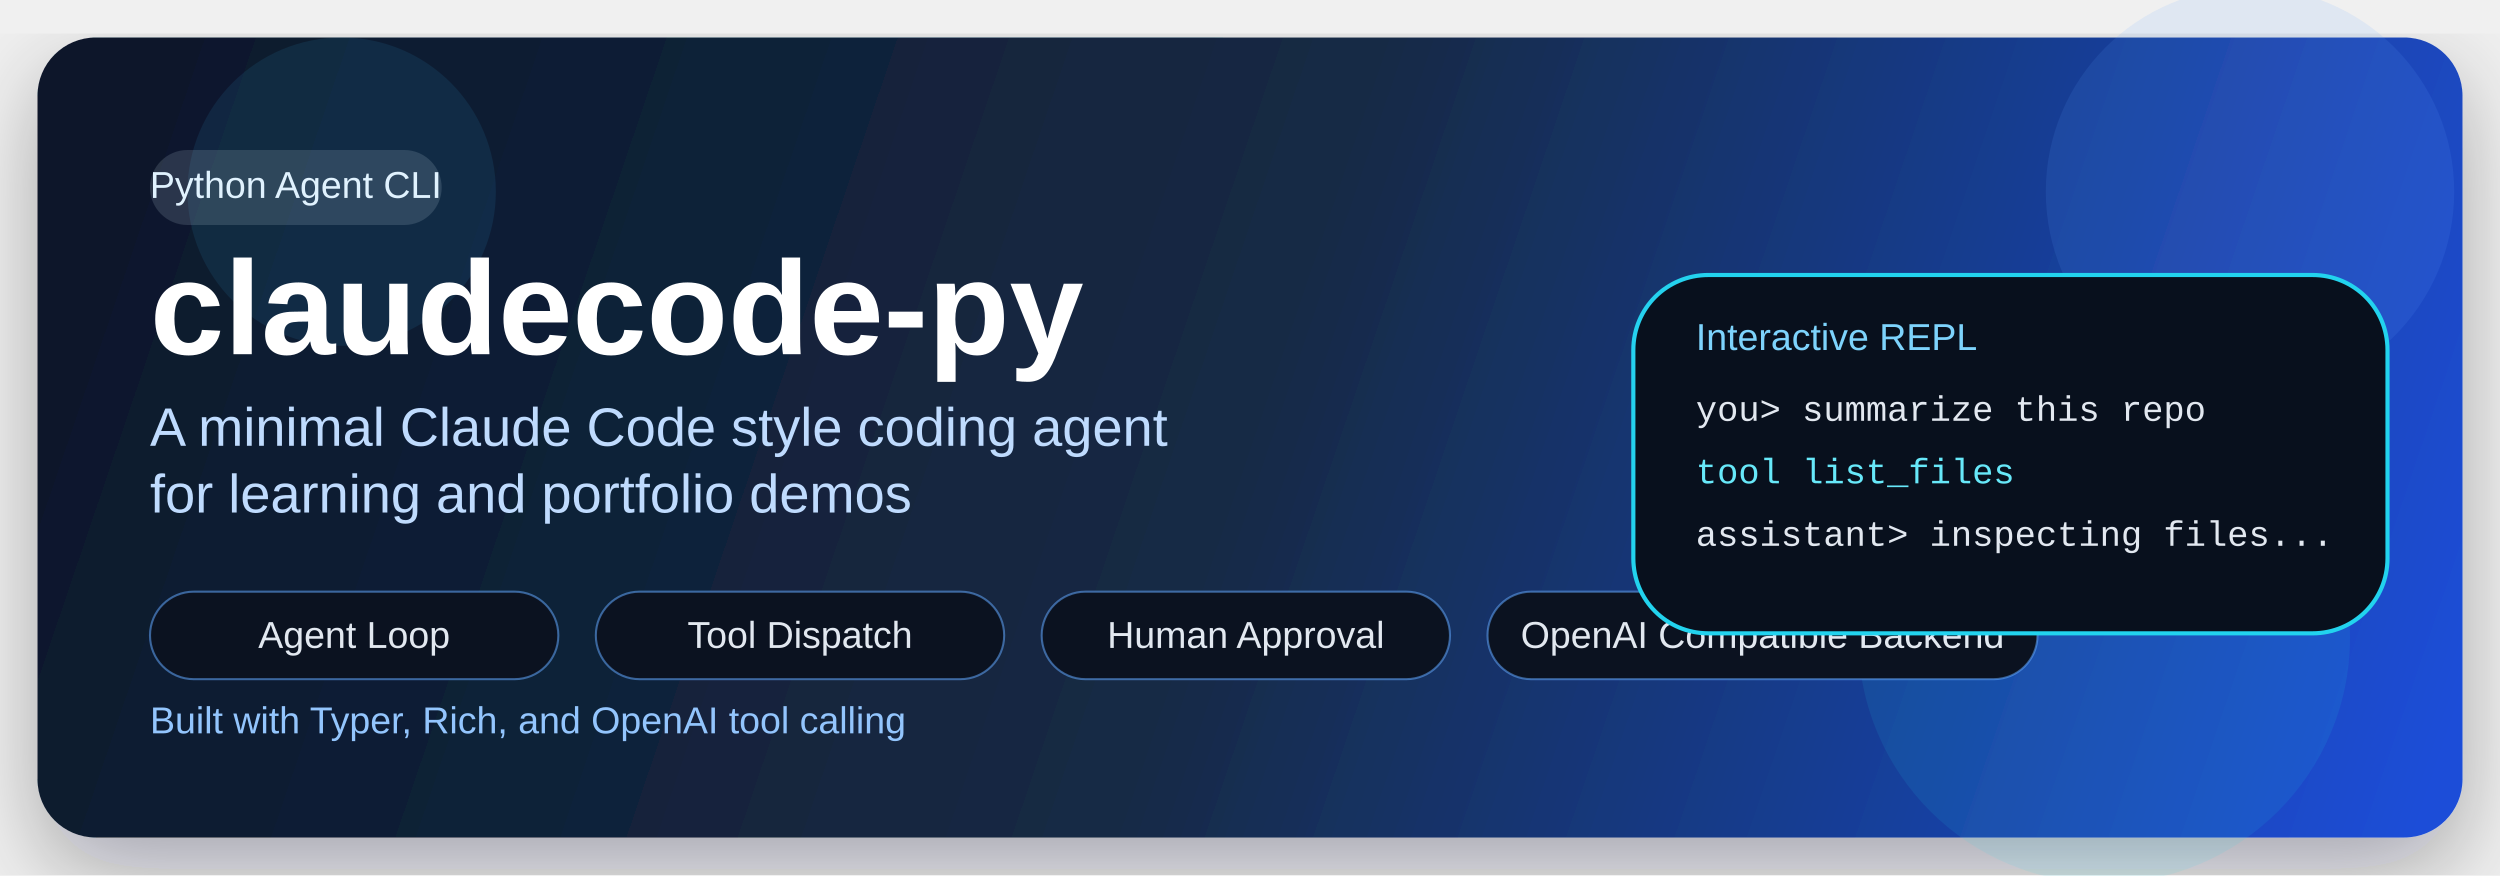
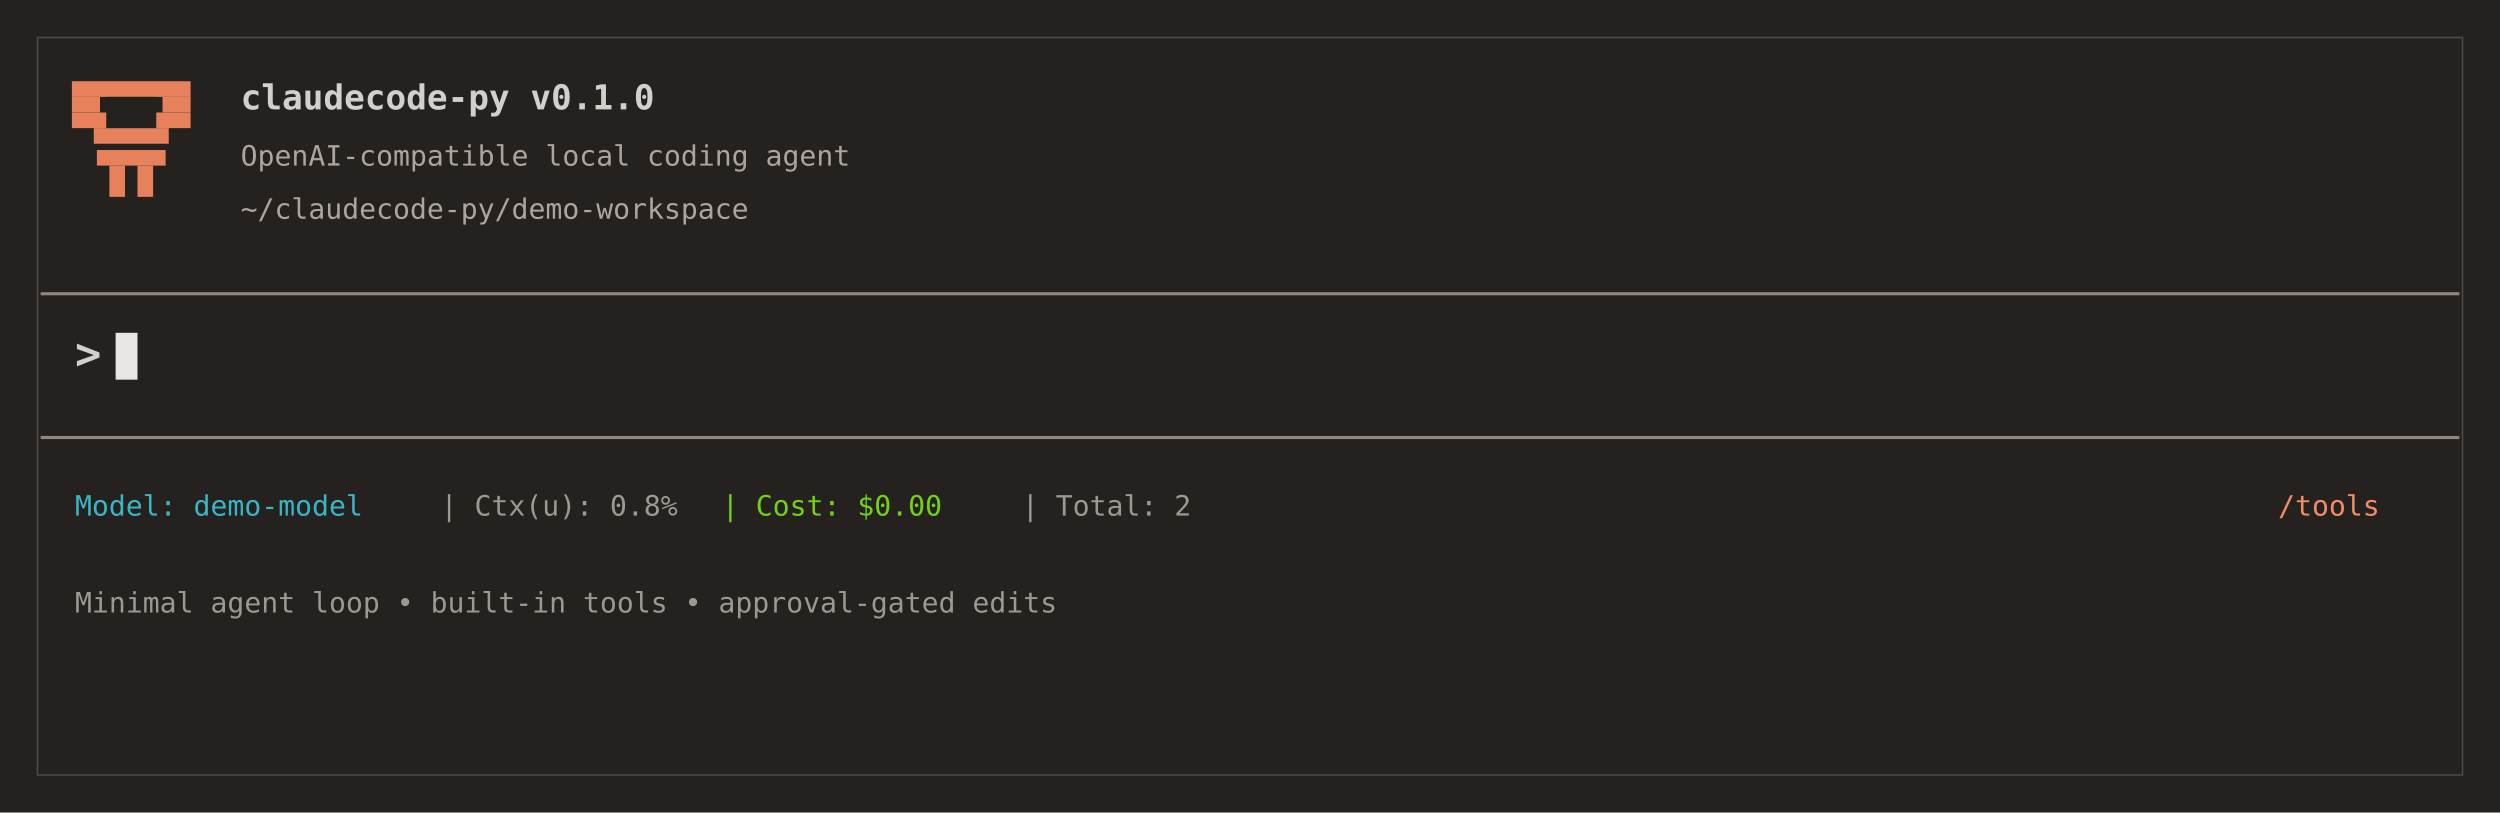
- <svg xmlns="http://www.w3.org/2000/svg" width="1200" height="420" viewBox="0 0 1200 420" fill="none">
-   <defs>
-     <linearGradient id="bg" x1="40" y1="20" x2="1160" y2="400" gradientUnits="userSpaceOnUse">
-       <stop stop-color="#0F172A" />
-       <stop offset="0.5" stop-color="#132A45" />
-       <stop offset="1" stop-color="#1D4ED8" />
-     </linearGradient>
-     <linearGradient id="accent" x1="160" y1="84" x2="790" y2="260" gradientUnits="userSpaceOnUse">
-       <stop stop-color="#60A5FA" />
-       <stop offset="1" stop-color="#22D3EE" />
-     </linearGradient>
-     <filter id="shadow" x="0" y="0" width="1200" height="420" filterUnits="userSpaceOnUse" color-interpolation-filters="sRGB">
-       <feDropShadow dx="0" dy="16" stdDeviation="24" flood-color="#020617" flood-opacity="0.32" />
-     </filter>
-   </defs>
-   <rect x="18" y="18" width="1164" height="384" rx="28" fill="url(#bg)" filter="url(#shadow)" />
-   <circle cx="1080" cy="92" r="98" fill="#60A5FA" fill-opacity="0.12" />
-   <circle cx="1010" cy="306" r="118" fill="#22D3EE" fill-opacity="0.10" />
-   <circle cx="164" cy="92" r="74" fill="#38BDF8" fill-opacity="0.10" />
-   <rect x="72" y="72" width="140" height="36" rx="18" fill="#E0F2FE" fill-opacity="0.14" />
-   <text x="142" y="95" text-anchor="middle" fill="#E0F2FE" font-size="18" font-family="Arial, Helvetica, sans-serif">Python Agent CLI</text>
-   <text x="72" y="170" fill="white" font-size="64" font-weight="700" font-family="Arial, Helvetica, sans-serif">claudecode-py</text>
-   <text x="72" y="214" fill="#BFDBFE" font-size="26" font-family="Arial, Helvetica, sans-serif">A minimal Claude Code style coding agent</text>
-   <text x="72" y="246" fill="#BFDBFE" font-size="26" font-family="Arial, Helvetica, sans-serif">for learning and portfolio demos</text>
-   <rect x="72" y="284" width="196" height="42" rx="21" fill="#0B1220" stroke="#60A5FA" stroke-opacity="0.55" />
-   <text x="170" y="311" text-anchor="middle" fill="#E2E8F0" font-size="18" font-family="Arial, Helvetica, sans-serif">Agent Loop</text>
-   <rect x="286" y="284" width="196" height="42" rx="21" fill="#0B1220" stroke="#60A5FA" stroke-opacity="0.55" />
-   <text x="384" y="311" text-anchor="middle" fill="#E2E8F0" font-size="18" font-family="Arial, Helvetica, sans-serif">Tool Dispatch</text>
-   <rect x="500" y="284" width="196" height="42" rx="21" fill="#0B1220" stroke="#60A5FA" stroke-opacity="0.55" />
-   <text x="598" y="311" text-anchor="middle" fill="#E2E8F0" font-size="18" font-family="Arial, Helvetica, sans-serif">Human Approval</text>
-   <rect x="714" y="284" width="264" height="42" rx="21" fill="#0B1220" stroke="#60A5FA" stroke-opacity="0.55" />
-   <text x="846" y="311" text-anchor="middle" fill="#E2E8F0" font-size="18" font-family="Arial, Helvetica, sans-serif">OpenAI Compatible Backend</text>
-   <path d="M820 132H1110C1130 132 1146 148 1146 168V268C1146 288 1130 304 1110 304H820C800 304 784 288 784 268V168C784 148 800 132 820 132Z" fill="#08101D" stroke="url(#accent)" stroke-width="2" />
-   <text x="814" y="168" fill="#7DD3FC" font-size="18" font-family="Arial, Helvetica, sans-serif">Interactive REPL</text>
-   <text x="814" y="202" fill="#E2E8F0" font-size="17" font-family="Courier New, monospace">you&gt; summarize this repo</text>
-   <text x="814" y="232" fill="#67E8F9" font-size="17" font-family="Courier New, monospace">tool list_files</text>
-   <text x="814" y="262" fill="#E2E8F0" font-size="17" font-family="Courier New, monospace">assistant&gt; inspecting files...</text>
-   <text x="72" y="352" fill="#93C5FD" font-size="18" font-family="Arial, Helvetica, sans-serif">Built with Typer, Rich, and OpenAI tool calling</text>
+ <svg xmlns="http://www.w3.org/2000/svg" width="1600" height="520" viewBox="0 0 1600 520" fill="none">
+   <rect width="1600" height="520" fill="#24211F" />
+   <rect x="24" y="24" width="1552" height="472" fill="#24211F" stroke="#4D4946" />
+   <g transform="translate(46 52)">
+     <rect x="0" y="0" width="76" height="10" fill="#E6815B" />
+     <rect x="0" y="10" width="18" height="10" fill="#E6815B" />
+     <rect x="58" y="10" width="18" height="10" fill="#E6815B" />
+     <rect x="0" y="20" width="76" height="10" fill="#E6815B" />
+     <rect x="14" y="30" width="48" height="10" fill="#E6815B" />
+     <rect x="22" y="10" width="32" height="20" fill="#24211F" />
+     <rect x="16" y="44" width="44" height="10" fill="#E6815B" />
+     <rect x="24" y="54" width="10" height="20" fill="#E6815B" />
+     <rect x="42" y="54" width="10" height="20" fill="#E6815B" />
+   </g>
+   <text x="154" y="70" fill="#D3CFCC" font-size="22" font-family="SFMono-Regular, Menlo, Consolas, monospace" font-weight="700">claudecode-py v0.1.0</text>
+   <text x="154" y="106" fill="#AAA5A0" font-size="18" font-family="SFMono-Regular, Menlo, Consolas, monospace">OpenAI-compatible local coding agent</text>
+   <text x="154" y="140" fill="#AAA5A0" font-size="18" font-family="SFMono-Regular, Menlo, Consolas, monospace">~/claudecode-py/demo-workspace</text>
+   <line x1="26" y1="188" x2="1574" y2="188" stroke="#8D8883" stroke-width="2" />
+   <text x="48" y="236" fill="#D3CFCC" font-size="28" font-family="SFMono-Regular, Menlo, Consolas, monospace" font-weight="700">&gt;</text>
+   <rect x="74" y="213" width="14" height="30" fill="#E8E6E3" />
+   <line x1="26" y1="280" x2="1574" y2="280" stroke="#8D8883" stroke-width="2" />
+   <text x="48" y="330" fill="#39B6C6" font-size="18" font-family="SFMono-Regular, Menlo, Consolas, monospace">Model: demo-model</text>
+   <text x="282" y="330" fill="#9C9894" font-size="18" font-family="SFMono-Regular, Menlo, Consolas, monospace">| Ctx(u): 0.8%</text>
+   <text x="462" y="330" fill="#71D112" font-size="18" font-family="SFMono-Regular, Menlo, Consolas, monospace">| Cost: $0.00</text>
+   <text x="654" y="330" fill="#9C9894" font-size="18" font-family="SFMono-Regular, Menlo, Consolas, monospace">| Total: 2</text>
+   <text x="1458" y="330" fill="#F28C67" font-size="18" font-family="SFMono-Regular, Menlo, Consolas, monospace">/tools</text>
+   <text x="48" y="392" fill="#9C9894" font-size="18" font-family="SFMono-Regular, Menlo, Consolas, monospace">Minimal agent loop • built-in tools • approval-gated edits</text>
</svg>
